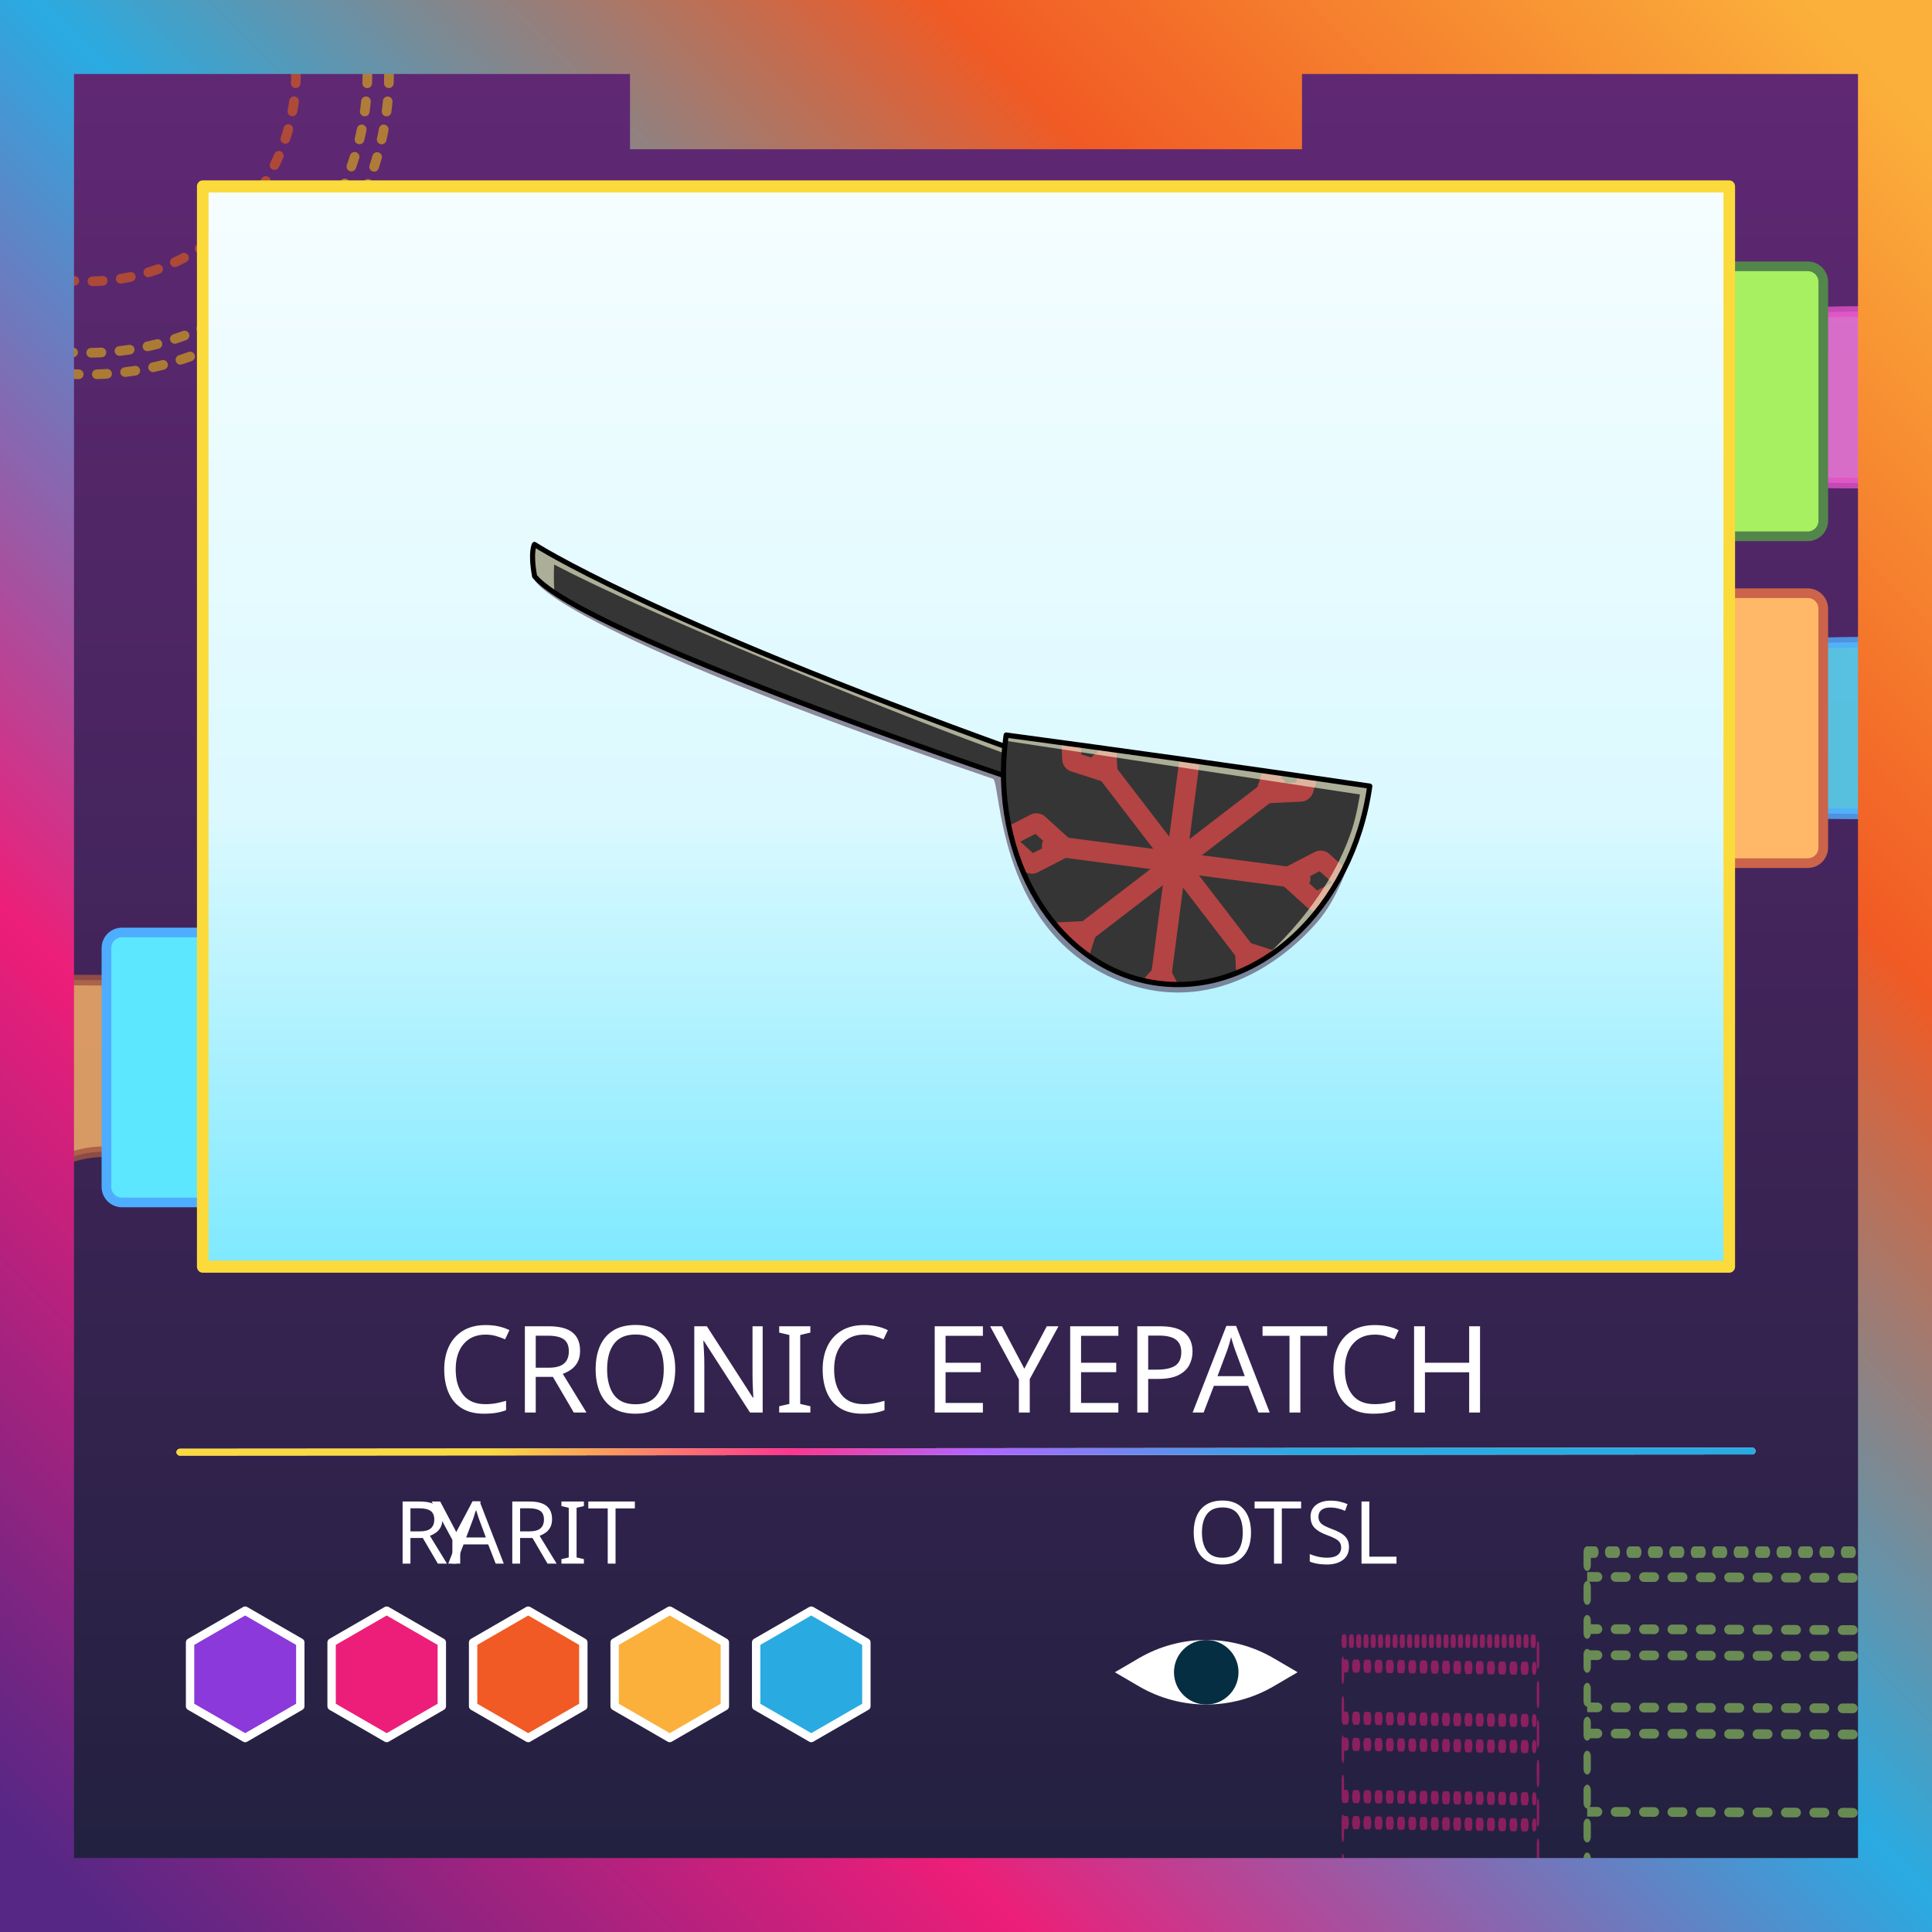
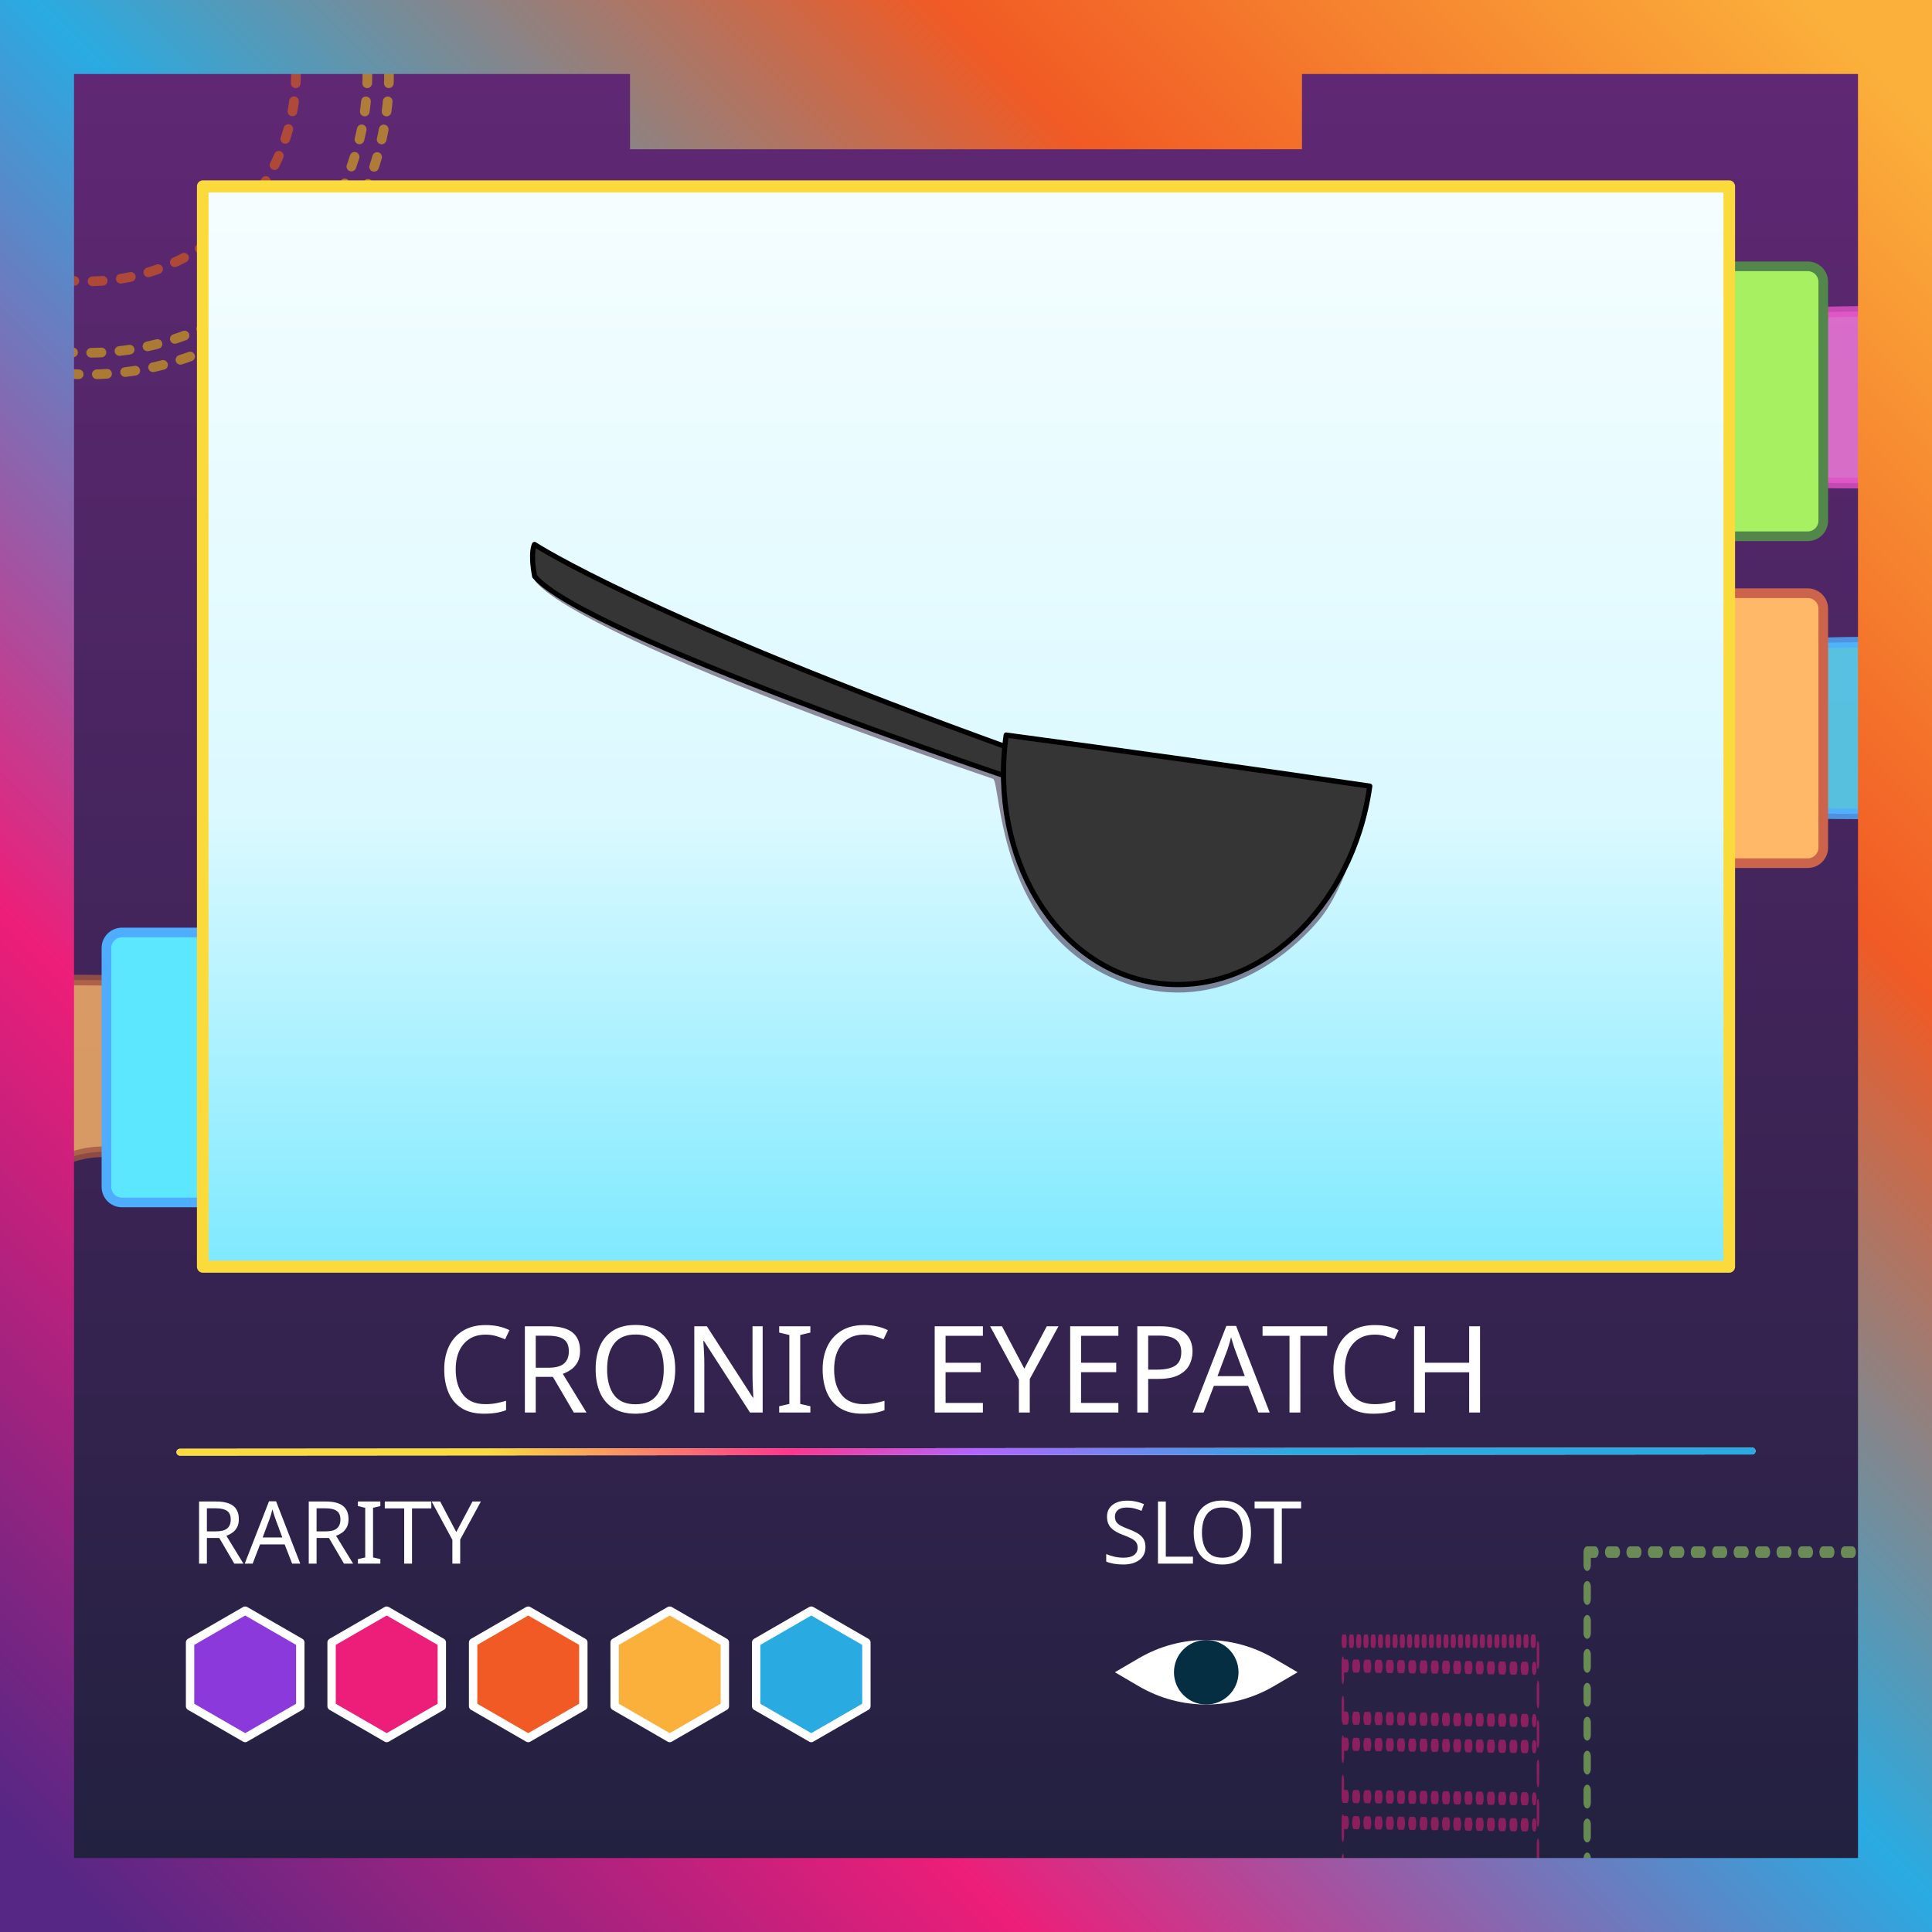
- <svg xmlns="http://www.w3.org/2000/svg" width="100%" height="100%" viewBox="0 0 800 800" version="1.1" xml:space="preserve" style="fill-rule: evenodd; clip-rule: evenodd; stroke-linecap: round; stroke-linejoin: round; stroke-miterlimit: 1.5">
+ <svg xmlns="http://www.w3.org/2000/svg" width="100%" height="100%" viewBox="0 0 800 800" version="1.1" style="fill-rule: evenodd; clip-rule: evenodd; stroke-linecap: round; stroke-linejoin: round; stroke-miterlimit: 1.5">
  <g id="legendary-card">
-     <rect id="bg" x="-48.418" y="-9.957" width="931.967" height="871.066" style="fill: url(#_Linear1)" />
+     <rect id="bg" x="-48.418" y="-9.957" width="931.967" height="871.066" style="fill: url(#Cronic-eyepatchCronic-eyepatchCronic-eyepatchCronic-eyepatch_Linear1)" />
    <g id="rarity-bars" transform="matrix(0.86723,0,0,0.86723,10.4494,88.5493)">
      <g id="rarity-bars-fill">
        <g transform="matrix(0.114833,0,0,0.114833,59.0756,653.445)">
          <path d="M400,117.517L629.266,249.774L629.266,514.685L400.192,646.941L400.192,647.052L400.096,646.997L400,647.052L400,646.941L170.925,514.685L170.925,249.774L400,117.517Z" style="fill: rgb(139, 57, 219)" />
        </g>
        <g transform="matrix(0.114833,0,0,0.114833,126.648,653.445)">
          <path d="M400,117.517L629.266,249.774L629.266,514.685L400.192,646.941L400.192,647.052L400.096,646.997L400,647.052L400,646.941L170.925,514.685L170.925,249.774L400,117.517Z" style="fill: rgb(237, 30, 121)" />
        </g>
        <g transform="matrix(0.114833,0,0,0.114833,194.22,653.445)">
          <path d="M400,117.517L629.266,249.774L629.266,514.685L400.192,646.941L400.192,647.052L400.096,646.997L400,647.052L400,646.941L170.925,514.685L170.925,249.774L400,117.517Z" style="fill: rgb(241, 90, 36)" />
        </g>
        <g transform="matrix(0.114833,0,0,0.114833,261.792,653.445)">
          <path d="M400,117.517L629.266,249.774L629.266,514.685L400.192,646.941L400.192,647.052L400.096,646.997L400,647.052L400,646.941L170.925,514.685L170.925,249.774L400,117.517Z" style="fill: rgb(251, 176, 59)" />
        </g>
        <g transform="matrix(0.114833,0,0,0.114833,329.364,653.445)">
          <path d="M400,117.517L629.266,249.774L629.266,514.685L400.192,646.941L400.192,647.052L400.096,646.997L400,647.052L400,646.941L170.925,514.685L170.925,249.774L400,117.517Z" style="fill: rgb(41, 171, 226)" />
        </g>
      </g>
      <g id="rarity-bars-stroke">
        <g transform="matrix(0.114833,0,0,0.114833,59.0756,653.445)">
          <path d="M400,117.517L629.266,249.774L629.266,514.685L400.192,646.941L400.192,647.052L400.096,646.997L400,647.052L400,646.941L170.925,514.685L170.925,249.774L400,117.517Z" style="fill: none; stroke: white; stroke-width: 34.83px" />
        </g>
        <g transform="matrix(0.114833,0,0,0.114833,126.648,653.445)">
          <path d="M400,117.517L629.266,249.774L629.266,514.685L400.192,646.941L400.192,647.052L400.096,646.997L400,647.052L400,646.941L170.925,514.685L170.925,249.774L400,117.517Z" style="fill: none; stroke: white; stroke-width: 34.83px" />
        </g>
        <g transform="matrix(0.114833,0,0,0.114833,194.22,653.445)">
          <path d="M400,117.517L629.266,249.774L629.266,514.685L400.192,646.941L400.192,647.052L400.096,646.997L400,647.052L400,646.941L170.925,514.685L170.925,249.774L400,117.517Z" style="fill: none; stroke: white; stroke-width: 34.83px" />
        </g>
        <g transform="matrix(0.114833,0,0,0.114833,261.792,653.445)">
          <path d="M400,117.517L629.266,249.774L629.266,514.685L400.192,646.941L400.192,647.052L400.096,646.997L400,647.052L400,646.941L170.925,514.685L170.925,249.774L400,117.517Z" style="fill: none; stroke: white; stroke-width: 34.83px" />
        </g>
        <g transform="matrix(0.114833,0,0,0.114833,329.364,653.445)">
          <path d="M400,117.517L629.266,249.774L629.266,514.685L400.192,646.941L400.192,647.052L400.096,646.997L400,647.052L400,646.941L170.925,514.685L170.925,249.774L400,117.517Z" style="fill: none; stroke: white; stroke-width: 34.83px" />
        </g>
      </g>
    </g>
    <g transform="matrix(0.720342,0,0,0.720342,23.1337,330.63)">
      <text x="77.471px" y="439.84px" style="font-family: 'Futura-Medium', 'Futura', sans-serif; font-weight: 500; font-size: 50px; fill: white">
        RARIT
        <tspan x="216.021px " y="439.84px ">Y</tspan>
      </text>
    </g>
    <g id="eye" transform="matrix(1,0,0,1,-155.551,0)">
      <g transform="matrix(0.88044,0,0,0.88044,68.5829,70.2432)">
        <path d="M634.355,700.111C653.954,688.642 678.218,688.642 697.818,700.111C704.234,703.866 709.059,706.69 709.059,706.69C709.059,706.69 704.234,709.513 697.818,713.268C678.218,724.738 653.954,724.738 634.355,713.268C627.938,709.513 623.113,706.69 623.113,706.69C623.113,706.69 627.938,703.866 634.355,700.111Z" style="fill: white" />
      </g>
      <circle cx="655.032" cy="692.441" r="13.365" style="fill: rgb(6, 46, 66)" />
    </g>
    <g transform="matrix(0.720342,0,0,0.720342,366.834,330.63)">
      <text x="124.102px" y="439.84px" style="font-family: 'Futura-Medium', 'Futura', sans-serif; font-weight: 500; font-size: 50px; fill: white">
        SL
        <tspan x="173.882px 217.217px " y="439.84px 439.84px ">OT</tspan>
      </text>
    </g>
    <g transform="matrix(1,0,0,1,-7.69409,0)">
      <path d="M82.194,602.738L733.196,602.258C733.979,602.258 734.615,601.621 734.614,600.838C734.614,600.055 733.977,599.42 733.194,599.42L82.192,599.9C81.409,599.901 80.773,600.537 80.774,601.321C80.775,602.104 81.411,602.739 82.194,602.738Z" style="fill: white" />
-       <clipPath id="_clip2">
+       <clipPath id="Cronic-eyepatch_0">
        <path d="M82.194,602.738L733.196,602.258C733.979,602.258 734.615,601.621 734.614,600.838C734.614,600.055 733.977,599.42 733.194,599.42L82.192,599.9C81.409,599.901 80.773,600.537 80.774,601.321C80.775,602.104 81.411,602.739 82.194,602.738Z" />
      </clipPath>
-       <g clip-path="url(#_clip2)">
+       <g clip-path="url(#Cronic-eyepatch_0)">
        <g transform="matrix(1.00436,0,0,2.42829,-1.77732,-904.509)">
-           <rect x="82.193" y="587.181" width="651.002" height="46.101" style="fill: url(#_Linear3)" />
+           <rect x="82.193" y="587.181" width="651.002" height="46.101" style="fill: url(#Cronic-eyepatchCronic-eyepatchCronic-eyepatchCronic-eyepatch_Linear3)" />
        </g>
      </g>
    </g>
    <g transform="matrix(1,0,0,1,120.441,145.046)">
-       <clipPath id="_clip4">
+       <clipPath id="Cronic-eyepatch_1">
        <path d="M89.874,420.137L79.498,402.144L85.967,402.144L93.169,414.913L100.738,402.144L107.256,402.144L96.392,420.137L107.793,439.84L101.421,439.84L93.072,425.411L84.478,439.84L78.033,439.84L89.874,420.137ZM118.56,424.532L118.56,439.84L112.872,439.84L112.872,402.144L119.317,402.144C122.474,402.144 124.859,402.364 126.47,402.803C128.098,403.243 129.53,404.073 130.767,405.294C132.932,407.409 134.014,410.079 134.014,413.301C134.014,416.752 132.859,419.486 130.547,421.505C128.236,423.523 125.119,424.532 121.197,424.532L118.56,424.532ZM118.56,419.258L120.684,419.258C125.909,419.258 128.521,417.248 128.521,413.228C128.521,409.338 125.827,407.393 120.44,407.393L118.56,407.393L118.56,419.258ZM145.562,402.144L145.562,434.493L156.646,434.493L156.646,439.84L139.874,439.84L139.874,402.144L145.562,402.144ZM158.624,420.821C158.624,415.515 160.569,410.958 164.459,407.149C168.332,403.34 172.987,401.436 178.423,401.436C183.794,401.436 188.401,403.357 192.242,407.198C196.099,411.039 198.028,415.653 198.028,421.041C198.028,426.461 196.091,431.059 192.217,434.835C188.327,438.627 183.632,440.523 178.13,440.523C173.264,440.523 168.894,438.839 165.02,435.469C160.756,431.742 158.624,426.859 158.624,420.821ZM164.361,420.894C164.361,425.061 165.761,428.487 168.56,431.173C171.343,433.858 174.558,435.201 178.204,435.201C182.159,435.201 185.495,433.834 188.213,431.099C190.932,428.332 192.291,424.963 192.291,420.992C192.291,416.972 190.948,413.603 188.262,410.884C185.593,408.15 182.289,406.783 178.35,406.783C174.428,406.783 171.115,408.15 168.414,410.884C165.712,413.586 164.361,416.923 164.361,420.894ZM217.95,423.775L229.62,439.84L222.662,439.84L211.895,424.41L210.87,424.41L210.87,439.84L205.181,439.84L205.181,402.144L211.846,402.144C216.827,402.144 220.424,403.08 222.637,404.952C225.079,407.035 226.299,409.786 226.299,413.204C226.299,415.873 225.534,418.168 224.004,420.089C222.474,422.009 220.456,423.238 217.95,423.775ZM210.87,419.454L212.676,419.454C218.064,419.454 220.757,417.395 220.757,413.277C220.757,409.42 218.137,407.491 212.896,407.491L210.87,407.491L210.87,419.454ZM256.085,407.491L240.972,407.491L240.972,416.548L255.645,416.548L255.645,421.895L240.972,421.895L240.972,434.493L256.085,434.493L256.085,439.84L235.284,439.84L235.284,402.144L256.085,402.144L256.085,407.491ZM276.324,423.775L287.994,439.84L281.036,439.84L270.269,424.41L269.244,424.41L269.244,439.84L263.555,439.84L263.555,402.144L270.22,402.144C275.201,402.144 278.798,403.08 281.011,404.952C283.453,407.035 284.673,409.786 284.673,413.204C284.673,415.873 283.908,418.168 282.378,420.089C280.849,422.009 278.83,423.238 276.324,423.775ZM269.244,419.454L271.05,419.454C276.438,419.454 279.131,417.395 279.131,413.277C279.131,409.42 276.511,407.491 271.27,407.491L269.244,407.491L269.244,419.454ZM314.776,416.89L331.036,416.89L331.036,402.144L336.724,402.144L336.724,439.84L331.036,439.84L331.036,422.237L314.776,422.237L314.776,439.84L309.087,439.84L309.087,402.144L314.776,402.144L314.776,416.89ZM366.558,407.491L351.446,407.491L351.446,416.548L366.119,416.548L366.119,421.895L351.446,421.895L351.446,434.493L366.558,434.493L366.558,439.84L345.757,439.84L345.757,402.144L366.558,402.144L366.558,407.491ZM379.717,402.144L379.717,434.493L390.801,434.493L390.801,439.84L374.029,439.84L374.029,402.144L379.717,402.144ZM394.878,439.84L402.813,399.312L415.752,428.609L429.156,399.312L436.285,439.84L430.45,439.84L426.812,417.086L415.655,441.573L404.815,417.061L400.762,439.84L394.878,439.84ZM465.069,407.491L449.957,407.491L449.957,416.548L464.629,416.548L464.629,421.895L449.957,421.895L449.957,434.493L465.069,434.493L465.069,439.84L444.268,439.84L444.268,402.144L465.069,402.144L465.069,407.491ZM482.94,407.491L482.94,439.84L477.252,439.84L477.252,407.491L468.585,407.491L468.585,402.144L491.583,402.144L491.583,407.491L482.94,407.491Z" clip-rule="nonzero" />
      </clipPath>
      <g>
        <text x="77.471px" y="439.84px" style="font-family: 'Futura-Medium', 'Futura', sans-serif; font-weight: 500; font-size: 50px; fill: white">
          <tspan x="60.457px 95.461px " y="439.84px 439.84px ">CRONIC EYEPATCH</tspan>
        </text>
      </g>
    </g>
    <g id="rectangles" transform="matrix(1,0,0,1,0.177165,15.0591)">
      <g opacity="0.51">
        <g transform="matrix(0.660629,0,0,1.04551,351.522,-34.4635)">
          <rect x="462.47" y="633.282" width="419.335" height="322.449" style="fill: none" />
-           <clipPath id="_clip6">
+           <clipPath id="Cronic-eyepatch_2">
            <rect x="462.47" y="633.282" width="419.335" height="322.449" />
          </clipPath>
-           <g clip-path="url(#_clip6)">
+           <g clip-path="url(#Cronic-eyepatch_1)">
            <g transform="matrix(1.51371,0,0,0.956468,-452.99,37.369)">
              <path d="M604.78,633.282L877.032,634.306" style="fill: none; stroke: rgb(166, 240, 98); stroke-width: 4px; stroke-dasharray: 4.25, 7.5, 0, 0" />
            </g>
            <g transform="matrix(1.51371,0,0,0.956468,-452.99,58.0423)">
              <path d="M604.78,633.282L877.032,634.306" style="fill: none; stroke: rgb(166, 240, 98); stroke-width: 4px; stroke-dasharray: 4.25, 7.5, 0, 0" />
            </g>
            <g transform="matrix(1.51371,0,0,0.956468,-452.99,68.3789)">
              <path d="M604.78,633.282L877.032,634.306" style="fill: none; stroke: rgb(166, 240, 98); stroke-width: 4px; stroke-dasharray: 4.25, 7.5, 0, 0" />
            </g>
            <g transform="matrix(1.51371,0,0,0.956468,-452.99,89.0522)">
              <path d="M604.78,633.282L877.032,634.306" style="fill: none; stroke: rgb(166, 240, 98); stroke-width: 4px; stroke-dasharray: 4.25, 7.5, 0, 0" />
            </g>
            <g transform="matrix(1.51371,0,0,0.956468,-452.99,99.3888)">
              <path d="M604.78,633.282L877.032,634.306" style="fill: none; stroke: rgb(166, 240, 98); stroke-width: 4px; stroke-dasharray: 4.25, 7.5, 0, 0" />
            </g>
            <g transform="matrix(1.51371,0,0,0.956468,-452.99,130.399)">
              <path d="M604.78,633.282L877.032,634.306" style="fill: none; stroke: rgb(166, 240, 98); stroke-width: 4px; stroke-dasharray: 4.25, 7.5, 0, 0" />
            </g>
            <g transform="matrix(1.51371,0,0,0.956468,-452.99,151.072)">
              <path d="M604.78,633.282L877.032,634.306" style="fill: none; stroke: rgb(166, 240, 98); stroke-width: 4px; stroke-dasharray: 4.25, 7.5, 0, 0" />
            </g>
            <g transform="matrix(1.51371,0,0,0.956468,-452.99,171.745)">
              <path d="M604.78,633.282L877.032,634.306" style="fill: none; stroke: rgb(166, 240, 98); stroke-width: 4px; stroke-dasharray: 4.25, 7.5, 0, 0" />
            </g>
          </g>
          <rect x="462.47" y="633.282" width="419.335" height="322.449" style="fill: none; stroke: rgb(166, 240, 98); stroke-width: 4.57px; stroke-dasharray: 4.86, 8.58, 0, 0" />
        </g>
        <g transform="matrix(0.192707,0,0,1.04551,466.744,2.40586)">
          <rect x="462.47" y="633.282" width="419.335" height="322.449" style="fill: none" />
-           <clipPath id="_clip7">
+           <clipPath id="Cronic-eyepatch_3">
            <rect x="462.47" y="633.282" width="419.335" height="322.449" />
          </clipPath>
-           <g clip-path="url(#_clip7)">
+           <g clip-path="url(#Cronic-eyepatch_2)">
            <g transform="matrix(1.51371,0,0,0.956468,-452.99,37.369)">
              <path d="M604.78,633.282L877.032,634.306" style="fill: none; stroke: rgb(237, 30, 121); stroke-width: 5.43px; stroke-dasharray: 5.77, 10.18, 0, 0" />
            </g>
            <g transform="matrix(1.51371,0,0,0.956468,-452.99,58.0423)">
              <path d="M604.78,633.282L877.032,634.306" style="fill: none; stroke: rgb(237, 30, 121); stroke-width: 5.43px; stroke-dasharray: 5.77, 10.18, 0, 0" />
            </g>
            <g transform="matrix(1.51371,0,0,0.956468,-452.99,68.3789)">
              <path d="M604.78,633.282L877.032,634.306" style="fill: none; stroke: rgb(237, 30, 121); stroke-width: 5.43px; stroke-dasharray: 5.77, 10.18, 0, 0" />
            </g>
            <g transform="matrix(1.51371,0,0,0.956468,-452.99,89.0522)">
              <path d="M604.78,633.282L877.032,634.306" style="fill: none; stroke: rgb(237, 30, 121); stroke-width: 5.43px; stroke-dasharray: 5.77, 10.18, 0, 0" />
            </g>
            <g transform="matrix(1.51371,0,0,0.956468,-452.99,99.3888)">
              <path d="M604.78,633.282L877.032,634.306" style="fill: none; stroke: rgb(237, 30, 121); stroke-width: 5.43px; stroke-dasharray: 5.77, 10.18, 0, 0" />
            </g>
            <g transform="matrix(1.51371,0,0,0.956468,-452.99,130.399)">
              <path d="M604.78,633.282L877.032,634.306" style="fill: none; stroke: rgb(237, 30, 121); stroke-width: 5.43px; stroke-dasharray: 5.77, 10.18, 0, 0" />
            </g>
          </g>
          <rect x="462.47" y="633.282" width="419.335" height="322.449" style="fill: none; stroke: rgb(237, 30, 121); stroke-width: 5.32px; stroke-dasharray: 5.65, 9.98, 0, 0" />
        </g>
      </g>
    </g>
    <g id="circles" opacity="0.5">
      <g transform="matrix(1,0,0,1,-118.853,-94.5905)">
        <circle cx="155.124" cy="124.814" r="124.814" style="fill: none; stroke: rgb(255, 207, 0); stroke-width: 4px; stroke-dasharray: 4.25, 7.5, 0, 0" />
      </g>
      <g transform="matrix(0.928318,0,0,0.928318,-107.734,-85.6437)">
        <circle cx="155.124" cy="124.814" r="124.814" style="fill: none; stroke: rgb(255, 207, 0); stroke-width: 4.31px; stroke-dasharray: 4.58, 8.08, 0, 0" />
      </g>
      <g transform="matrix(0.691272,0,0,0.691272,-70.9623,-56.0571)">
        <circle cx="155.124" cy="124.814" r="124.814" style="fill: none; stroke: rgb(255, 108, 0); stroke-width: 5.79px; stroke-dasharray: 6.15, 10.85, 0, 0" />
      </g>
    </g>
    <g id="pipes">
      <g id="p3">
        <g transform="matrix(-1,0,0,-1.23406,809.786,653.865)">
          <path d="M739.743,143.584C742.2,143.904 763.807,143.335 766.285,143.374C774.101,143.496 781.589,141.726 788.792,138.73C809.321,130.19 826.172,112.989 841.732,97.688C893.829,46.459 943.376,-14.345 1023.83,-2.678C1039.04,-0.471 1077.35,3.66 1084.33,20.769C1093.6,43.478 1018.75,47.744 1004.3,57C986.6,68.337 927.803,111.666 914.354,121.391C871.096,152.672 839.941,199.123 786.168,200.915C778.512,201.17 740.594,200.706 740.594,200.706C740.594,200.706 739.274,153.317 739.743,143.584Z" style="fill: rgb(255, 184, 104); fill-opacity: 0.8; stroke: rgb(162, 85, 67); stroke-opacity: 0.8; stroke-width: 3.56px" />
        </g>
        <g transform="matrix(1,0,0,1,-666.673,275.846)">
          <path d="M754.975,116.711C754.975,113.161 752.092,110.278 748.542,110.278L717.18,110.278C713.629,110.278 710.747,113.161 710.747,116.711L710.747,215.627C710.747,219.178 713.629,222.06 717.18,222.06L748.542,222.06C752.092,222.06 754.975,219.178 754.975,215.627L754.975,116.711Z" style="fill: rgb(92, 231, 255); stroke: rgb(79, 173, 255); stroke-width: 4px" />
        </g>
      </g>
      <g id="p2">
        <g transform="matrix(1,0,0,1.23406,0,89.0184)">
          <path d="M739.743,143.584C742.2,143.904 763.807,143.335 766.285,143.374C774.101,143.496 781.589,141.726 788.792,138.73C809.321,130.19 826.172,112.989 841.732,97.688C893.829,46.459 943.376,-14.345 1023.83,-2.678C1039.04,-0.471 1077.35,3.66 1084.33,20.769C1093.6,43.478 1018.75,47.744 1004.3,57C986.6,68.337 927.803,111.666 914.354,121.391C871.096,152.672 839.941,199.123 786.168,200.915C778.512,201.17 740.594,200.706 740.594,200.706C740.594,200.706 739.274,153.317 739.743,143.584Z" style="fill: rgb(92, 231, 255); fill-opacity: 0.8; stroke: rgb(79, 173, 255); stroke-opacity: 0.8; stroke-width: 3.56px" />
        </g>
        <g transform="matrix(1,0,0,1,0,135.354)">
          <path d="M754.975,116.711C754.975,113.161 752.092,110.278 748.542,110.278L717.18,110.278C713.629,110.278 710.747,113.161 710.747,116.711L710.747,215.627C710.747,219.178 713.629,222.06 717.18,222.06L748.542,222.06C752.092,222.06 754.975,219.178 754.975,215.627L754.975,116.711Z" style="fill: rgb(255, 184, 104); stroke: rgb(203, 100, 74); stroke-width: 4px" />
        </g>
      </g>
      <g id="p1">
        <g transform="matrix(1,0,0,1.23406,0,-47.9304)">
          <path d="M739.743,143.584C742.2,143.904 763.807,143.335 766.285,143.374C774.101,143.496 781.589,141.726 788.792,138.73C809.321,130.19 826.172,112.989 841.732,97.688C893.829,46.459 943.376,-14.345 1023.83,-2.678C1039.04,-0.471 1077.35,3.66 1084.33,20.769C1093.6,43.478 1018.75,47.744 1004.3,57C986.6,68.337 927.803,111.666 914.354,121.391C871.096,152.672 839.941,199.123 786.168,200.915C778.512,201.17 740.594,200.706 740.594,200.706C740.594,200.706 739.274,153.317 739.743,143.584Z" style="fill: rgb(248, 126, 224); fill-opacity: 0.8; stroke: rgb(225, 82, 197); stroke-opacity: 0.8; stroke-width: 3.56px" />
        </g>
        <path d="M754.975,116.711C754.975,113.161 752.092,110.278 748.542,110.278L717.18,110.278C713.629,110.278 710.747,113.161 710.747,116.711L710.747,215.627C710.747,219.178 713.629,222.06 717.18,222.06L748.542,222.06C752.092,222.06 754.975,219.178 754.975,215.627L754.975,116.711Z" style="fill: rgb(166, 240, 98); stroke: rgb(83, 134, 75); stroke-width: 4px" />
      </g>
    </g>
-     <path id="border" d="M800,801.235L800,-4.106L-0,-4.106L0,801.235L800,801.235ZM260.875,30.644L30.644,30.644C30.644,30.644 30.644,769.356 30.644,769.356C30.644,769.356 769.356,769.356 769.356,769.356L769.356,30.644L539.125,30.644L539.125,61.806L260.875,61.806L260.875,30.644Z" style="fill: url(#_Linear8)" />
+     <path id="border" d="M800,801.235L800,-4.106L-0,-4.106L0,801.235L800,801.235ZM260.875,30.644L30.644,30.644C30.644,30.644 30.644,769.356 30.644,769.356C30.644,769.356 769.356,769.356 769.356,769.356L769.356,30.644L539.125,30.644L539.125,61.806L260.875,61.806L260.875,30.644Z" style="fill: url(#Cronic-eyepatchCronic-eyepatchCronic-eyepatchCronic-eyepatch_Linear8)" />
    <g id="guide" transform="matrix(1,0,0,1.04284,1.75676,-22.4672)">
-       <rect x="82.193" y="95.569" width="632.101" height="428.927" style="fill: url(#_Linear9); stroke: rgb(251, 219, 59); stroke-width: 4.8px" />
+       <rect x="82.193" y="95.569" width="632.101" height="428.927" style="fill: url(#Cronic-eyepatchCronic-eyepatchCronic-eyepatchCronic-eyepatch_Linear9); stroke: rgb(251, 219, 59); stroke-width: 4.8px" />
    </g>
    <g>
      <g id="accessories-front">
        <g id="cronic-eyepatch">
          <path id="shadow" d="M411.161,322.484C414.446,323.606 412.626,381.689 458.338,403.888C498.894,423.584 531.852,397.8 545.828,381.374C559.805,364.949 564.636,333.59 564.636,333.59C564.636,333.59 427.437,322.538 386.105,307.15C344.773,291.762 221.473,234.41 221.473,234.41L221.396,240.059C221.396,240.059 226.811,259.558 411.161,322.484Z" style="fill: rgb(56, 25, 57); fill-opacity: 0.5" />
          <path id="strap" d="M419.165,322.329C419.165,322.329 241.312,262.673 221.376,238.642C219.48,228.395 221.313,225.422 221.313,225.422C221.313,225.422 266.691,255.324 421.761,311.128C424.698,318.684 419.165,322.329 419.165,322.329Z" style="fill: rgb(53, 53, 53)" />
-           <clipPath id="_clip1_eyepatch">
+           <clipPath id="Cronic-eyepatch_4">
            <path id="strap1" d="M419.165,322.329C419.165,322.329 241.312,262.673 221.376,238.642C219.48,228.395 221.313,225.422 221.313,225.422C221.313,225.422 266.691,255.324 421.761,311.128C424.698,318.684 419.165,322.329 419.165,322.329Z" />
          </clipPath>
-           <g clip-path="url(#_clip1_eyepatch)">
+           <g clip-path="url(#Cronic-eyepatch_3)">
            <path d="M217.434,223.531C218.174,220.92 219.555,218.604 221.797,216.848C221.797,216.848 230.618,218.349 230.405,220.384C230.218,222.169 230.011,224.444 229.829,226.943L380.58,268.446L471.5,324.333C471.5,324.333 495.367,344.696 353.863,288.054C283.502,259.89 247.68,243.321 229.442,233.774C229.256,238.573 229.279,243.334 229.776,246.509C230.17,249.028 229.607,251.606 230.042,254.118C230.519,256.868 230.019,257.261 229.712,257.248C229.06,257.221 227.712,254.45 227.28,254.057C225.189,252.153 223.456,249.987 222.061,247.526C219.106,242.312 216.137,233.852 216.852,226.661C210.732,222.793 210.548,221.635 210.548,221.635L217.434,223.531Z" style="fill: rgb(252, 255, 216); fill-opacity: 0.6" />
          </g>
          <path id="strap2" d="M419.165,322.329C419.165,322.329 241.312,262.673 221.376,238.642C219.48,228.395 221.313,225.422 221.313,225.422C221.313,225.422 266.691,255.324 421.761,311.128C424.698,318.684 419.165,322.329 419.165,322.329Z" style="fill: none; stroke: black; stroke-width: 2.1px" />
          <g transform="matrix(0.123241,-0.877408,0.867414,0.121837,51.8059,719.095)">
            <path d="M520.792,346.6C462.848,346.6 415.804,385.487 415.804,433.386C415.804,481.285 462.848,520.173 520.792,520.173C520.937,491.316 521.055,462.362 521.055,433.386C521.055,404.41 520.937,375.456 520.792,346.6Z" style="fill: rgb(53, 53, 53)" />
-             <clipPath id="_clip2_eyepatch">
+             <clipPath id="Cronic-eyepatch_5">
              <path d="M520.792,346.6C462.848,346.6 415.804,385.487 415.804,433.386C415.804,481.285 462.848,520.173 520.792,520.173C520.937,491.316 521.055,462.362 521.055,433.386C521.055,404.41 520.937,375.456 520.792,346.6Z" />
            </clipPath>
-             <g clip-path="url(#_clip2_eyepatch)">
+             <g clip-path="url(#Cronic-eyepatch_4)">
              <g id="inner-design-4" transform="matrix(-0.00225532,-0.255785,0.252872,-0.0022813,388.991,537.622)">
                <g transform="matrix(0.665952,-0.665952,0.665952,0.665952,-87.8597,380.8)">
                  <path d="M400,86.373L400,578.195" style="fill: none; stroke: rgb(179, 68, 67); stroke-width: 39.39px" />
                </g>
                <g transform="matrix(-0.68633,-0.68633,0.666738,-0.666738,452.985,831.977)">
                  <path d="M400,86.373L400,578.195" style="fill: none; stroke: rgb(179, 68, 67); stroke-width: 38.77px" />
                </g>
                <g transform="matrix(-0.970617,6.93889e-18,6.38378e-16,-0.942911,788.247,649.213)">
                  <path d="M400,86.373L400,578.195" style="fill: none; stroke: rgb(179, 68, 67); stroke-width: 38.77px" />
                </g>
                <g transform="matrix(-1.36002e-15,-0.970617,0.942911,-6.80012e-16,86.6856,724.145)">
                  <path d="M400,86.373L400,578.195" style="fill: none; stroke: rgb(179, 68, 67); stroke-width: 38.77px" />
                </g>
                <g transform="matrix(-1.2356,-1.51317e-16,1.87782e-16,-1.53336,784.53,1644.57)">
                  <path d="M311.366,643.402L343.454,680.713L311.366,718.023L279.277,680.713L311.366,643.402Z" style="fill: none; stroke: rgb(179, 68, 67); stroke-width: 26.64px" />
                </g>
                <g transform="matrix(-0.873702,0.873702,-1.08425,-1.08425,1597.22,989.229)">
                  <path d="M311.366,643.402L343.454,680.713L311.366,718.023L279.277,680.713L311.366,643.402Z" style="fill: none; stroke: rgb(179, 68, 67); stroke-width: 26.64px" />
                </g>
                <g transform="matrix(-3.33067e-16,1.2356,-1.53336,-7.77156e-16,1708.48,-48.8254)">
                  <path d="M311.366,643.402L343.454,680.713L311.366,718.023L279.277,680.713L311.366,643.402Z" style="fill: none; stroke: rgb(179, 68, 67); stroke-width: 26.64px" />
                </g>
                <g transform="matrix(0.873702,0.873702,-1.08425,1.08425,1053.14,-861.514)">
                  <path d="M311.366,643.402L343.454,680.713L311.366,718.023L279.277,680.713L311.366,643.402Z" style="fill: none; stroke: rgb(179, 68, 67); stroke-width: 26.64px" />
                </g>
                <g transform="matrix(1.2356,7.77156e-16,-8.88178e-16,1.53336,15.083,-972.775)">
                  <path d="M311.366,643.402L343.454,680.713L311.366,718.023L279.277,680.713L311.366,643.402Z" style="fill: none; stroke: rgb(179, 68, 67); stroke-width: 26.64px" />
                </g>
                <g transform="matrix(0.873702,-0.873702,1.08425,1.08425,-797.606,-317.433)">
                  <path d="M311.366,643.402L343.454,680.713L311.366,718.023L279.277,680.713L311.366,643.402Z" style="fill: none; stroke: rgb(179, 68, 67); stroke-width: 26.64px" />
                </g>
                <g transform="matrix(9.99201e-16,-1.2356,1.53336,1.55431e-15,-908.867,720.622)">
                  <path d="M311.366,643.402L343.454,680.713L311.366,718.023L279.277,680.713L311.366,643.402Z" style="fill: none; stroke: rgb(179, 68, 67); stroke-width: 26.64px" />
                </g>
                <g transform="matrix(-0.873702,-0.873702,1.08425,-1.08425,-253.525,1533.31)">
                  <path d="M311.366,643.402L343.454,680.713L311.366,718.023L279.277,680.713L311.366,643.402Z" style="fill: none; stroke: rgb(179, 68, 67); stroke-width: 26.64px" />
                </g>
              </g>
              <g transform="matrix(0.156988,1.13055,-1.11767,0.158797,795.579,-172.759)">
                <path d="M390.626,302.858L563.121,328.975C563.121,328.975 561.795,337.532 559.774,343.635C548.395,378.008 518.32,401.02 518.32,401.02C518.32,401.02 574.452,368.545 585.311,350.028C596.17,331.51 588.663,320.088 588.663,320.088L547.141,298.27L408.457,282.125L390.626,302.858Z" style="fill: rgb(252, 255, 216); fill-opacity: 0.6" />
              </g>
            </g>
            <path d="M520.792,346.6C462.848,346.6 415.804,385.487 415.804,433.386C415.804,481.285 462.848,520.173 520.792,520.173C520.937,491.316 521.055,462.362 521.055,433.386C521.055,404.41 520.937,375.456 520.792,346.6Z" style="fill: none; stroke: black; stroke-width: 2.44px" />
          </g>
        </g>
      </g>
    </g>
    <defs>
-       <linearGradient id="_Linear1" x1="0" y1="0" x2="1" y2="0" gradientUnits="userSpaceOnUse" gradientTransform="matrix(6.69055e-14,-1092.65,1092.65,6.69055e-14,400,1092.65)">
+       <linearGradient id="Cronic-eyepatchCronic-eyepatchCronic-eyepatchCronic-eyepatch_Linear1" x1="0" y1="0" x2="1" y2="0" gradientUnits="userSpaceOnUse" gradientTransform="matrix(6.69055e-14,-1092.65,1092.65,6.69055e-14,400,1092.65)">
        <stop offset="0" style="stop-color: rgb(7, 30, 41); stop-opacity: 1" />
        <stop offset="1" style="stop-color: rgb(99, 40, 118); stop-opacity: 1" />
      </linearGradient>
-       <linearGradient id="_Linear3" x1="0" y1="0" x2="1" y2="0" gradientUnits="userSpaceOnUse" gradientTransform="matrix(401.647,4.68177e-14,-2.92239e-13,401.647,210.808,610.231)">
+       <linearGradient id="Cronic-eyepatchCronic-eyepatchCronic-eyepatchCronic-eyepatch_Linear3" x1="0" y1="0" x2="1" y2="0" gradientUnits="userSpaceOnUse" gradientTransform="matrix(401.647,4.68177e-14,-2.92239e-13,401.647,210.808,610.231)">
        <stop offset="0" style="stop-color: rgb(251, 219, 59); stop-opacity: 1" />
        <stop offset="0.31" style="stop-color: rgb(255, 53, 142); stop-opacity: 1" />
        <stop offset="0.5" style="stop-color: rgb(178, 101, 255); stop-opacity: 1" />
        <stop offset="0.83" style="stop-color: rgb(41, 171, 226); stop-opacity: 1" />
        <stop offset="1" style="stop-color: rgb(41, 171, 226); stop-opacity: 1" />
      </linearGradient>
-       <linearGradient id="_Linear5" x1="0" y1="0" x2="1" y2="0" gradientUnits="userSpaceOnUse" gradientTransform="matrix(401.647,4.68177e-14,-2.92239e-13,401.647,210.808,610.231)">
+       <linearGradient id="Cronic-eyepatchCronic-eyepatchCronic-eyepatchCronic-eyepatch_Linear5" x1="0" y1="0" x2="1" y2="0" gradientUnits="userSpaceOnUse" gradientTransform="matrix(401.647,4.68177e-14,-2.92239e-13,401.647,210.808,610.231)">
        <stop offset="0" style="stop-color: rgb(251, 219, 59); stop-opacity: 1" />
        <stop offset="0.31" style="stop-color: rgb(255, 53, 142); stop-opacity: 1" />
        <stop offset="0.5" style="stop-color: rgb(178, 101, 255); stop-opacity: 1" />
        <stop offset="0.83" style="stop-color: rgb(41, 171, 226); stop-opacity: 1" />
        <stop offset="1" style="stop-color: rgb(41, 171, 226); stop-opacity: 1" />
      </linearGradient>
-       <linearGradient id="_Linear8" x1="0" y1="0" x2="1" y2="0" gradientUnits="userSpaceOnUse" gradientTransform="matrix(763.783,-764.481,769.584,768.882,17.1548,782.607)">
+       <linearGradient id="Cronic-eyepatchCronic-eyepatchCronic-eyepatchCronic-eyepatch_Linear8" x1="0" y1="0" x2="1" y2="0" gradientUnits="userSpaceOnUse" gradientTransform="matrix(763.783,-764.481,769.584,768.882,17.1548,782.607)">
        <stop offset="0" style="stop-color: rgb(87, 39, 133); stop-opacity: 1" />
        <stop offset="0.25" style="stop-color: rgb(237, 30, 121); stop-opacity: 1" />
        <stop offset="0.51" style="stop-color: rgb(41, 171, 226); stop-opacity: 1" />
        <stop offset="0.76" style="stop-color: rgb(241, 90, 36); stop-opacity: 1" />
        <stop offset="1" style="stop-color: rgb(251, 176, 59); stop-opacity: 1" />
      </linearGradient>
-       <linearGradient id="_Linear9" x1="0" y1="0" x2="1" y2="0" gradientUnits="userSpaceOnUse" gradientTransform="matrix(3.89688e-14,-610.267,636.408,3.73681e-14,398.243,614.74)">
+       <linearGradient id="Cronic-eyepatchCronic-eyepatchCronic-eyepatchCronic-eyepatch_Linear9" x1="0" y1="0" x2="1" y2="0" gradientUnits="userSpaceOnUse" gradientTransform="matrix(3.89688e-14,-610.267,636.408,3.73681e-14,398.243,614.74)">
        <stop offset="0" style="stop-color: rgb(80, 225, 255); stop-opacity: 1" />
        <stop offset="0.44" style="stop-color: rgb(219, 249, 255); stop-opacity: 1" />
        <stop offset="1" style="stop-color: white; stop-opacity: 1" />
      </linearGradient>
    </defs>
  </g>
</svg>
